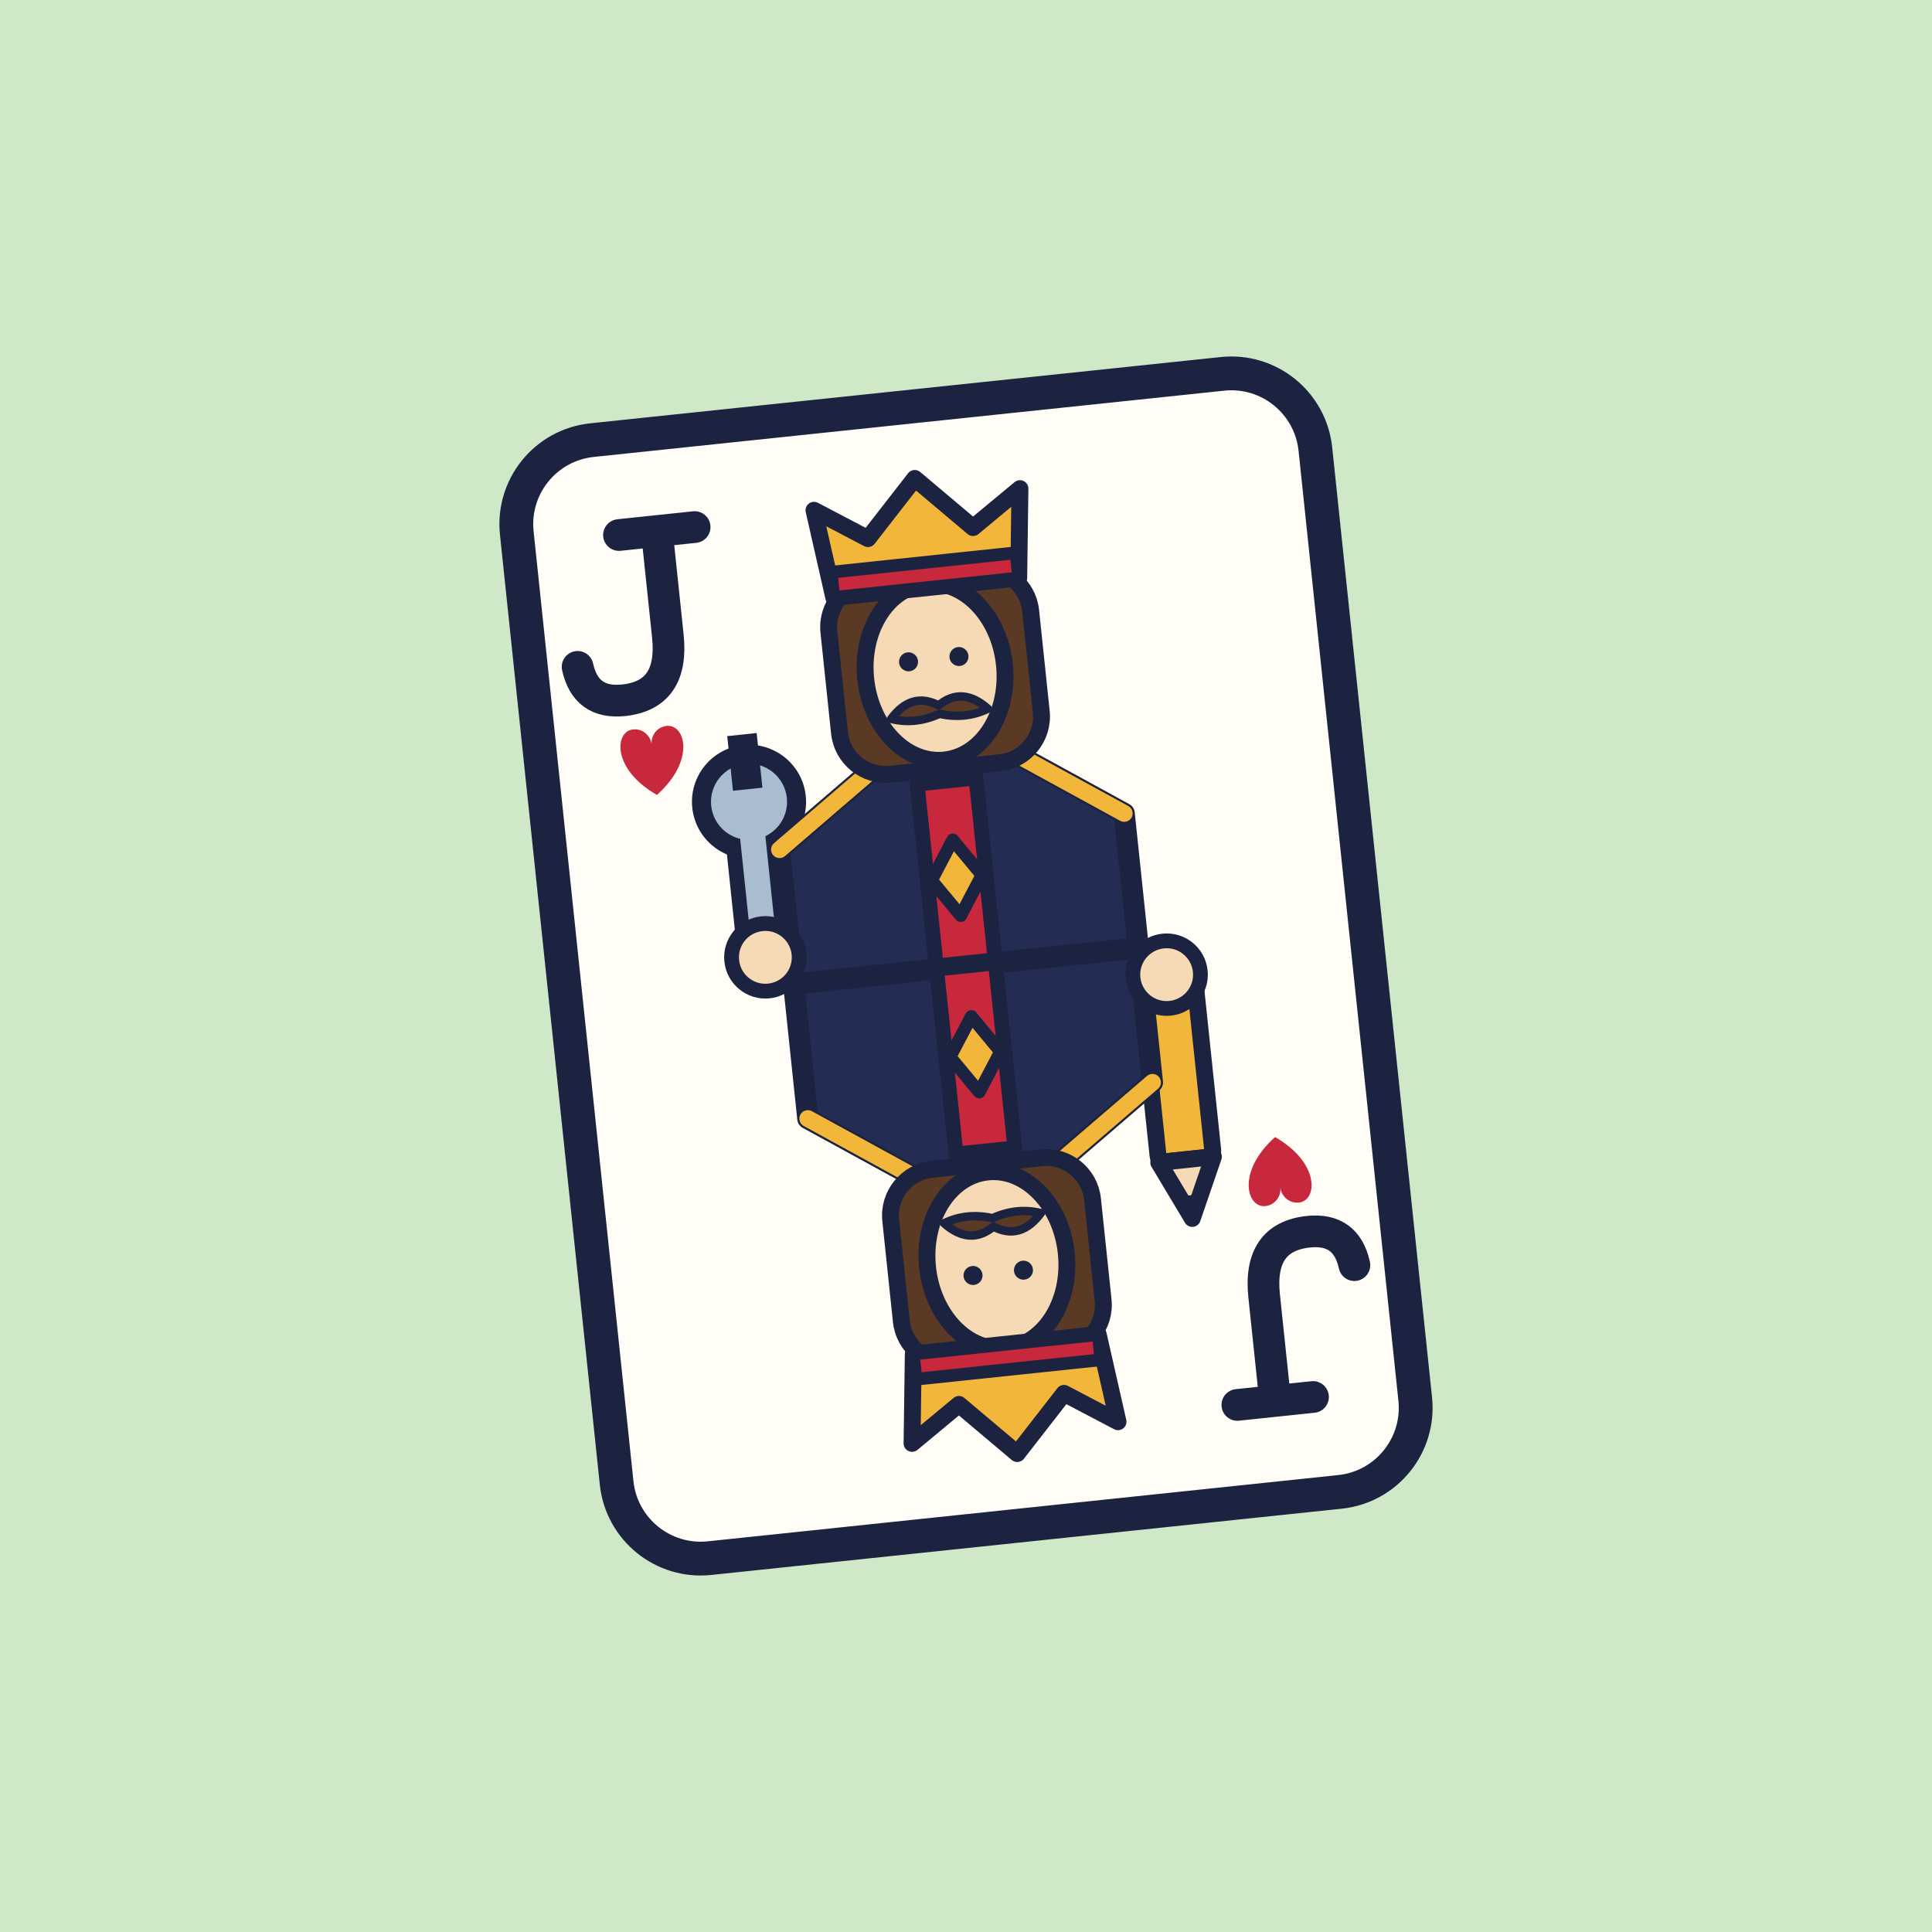
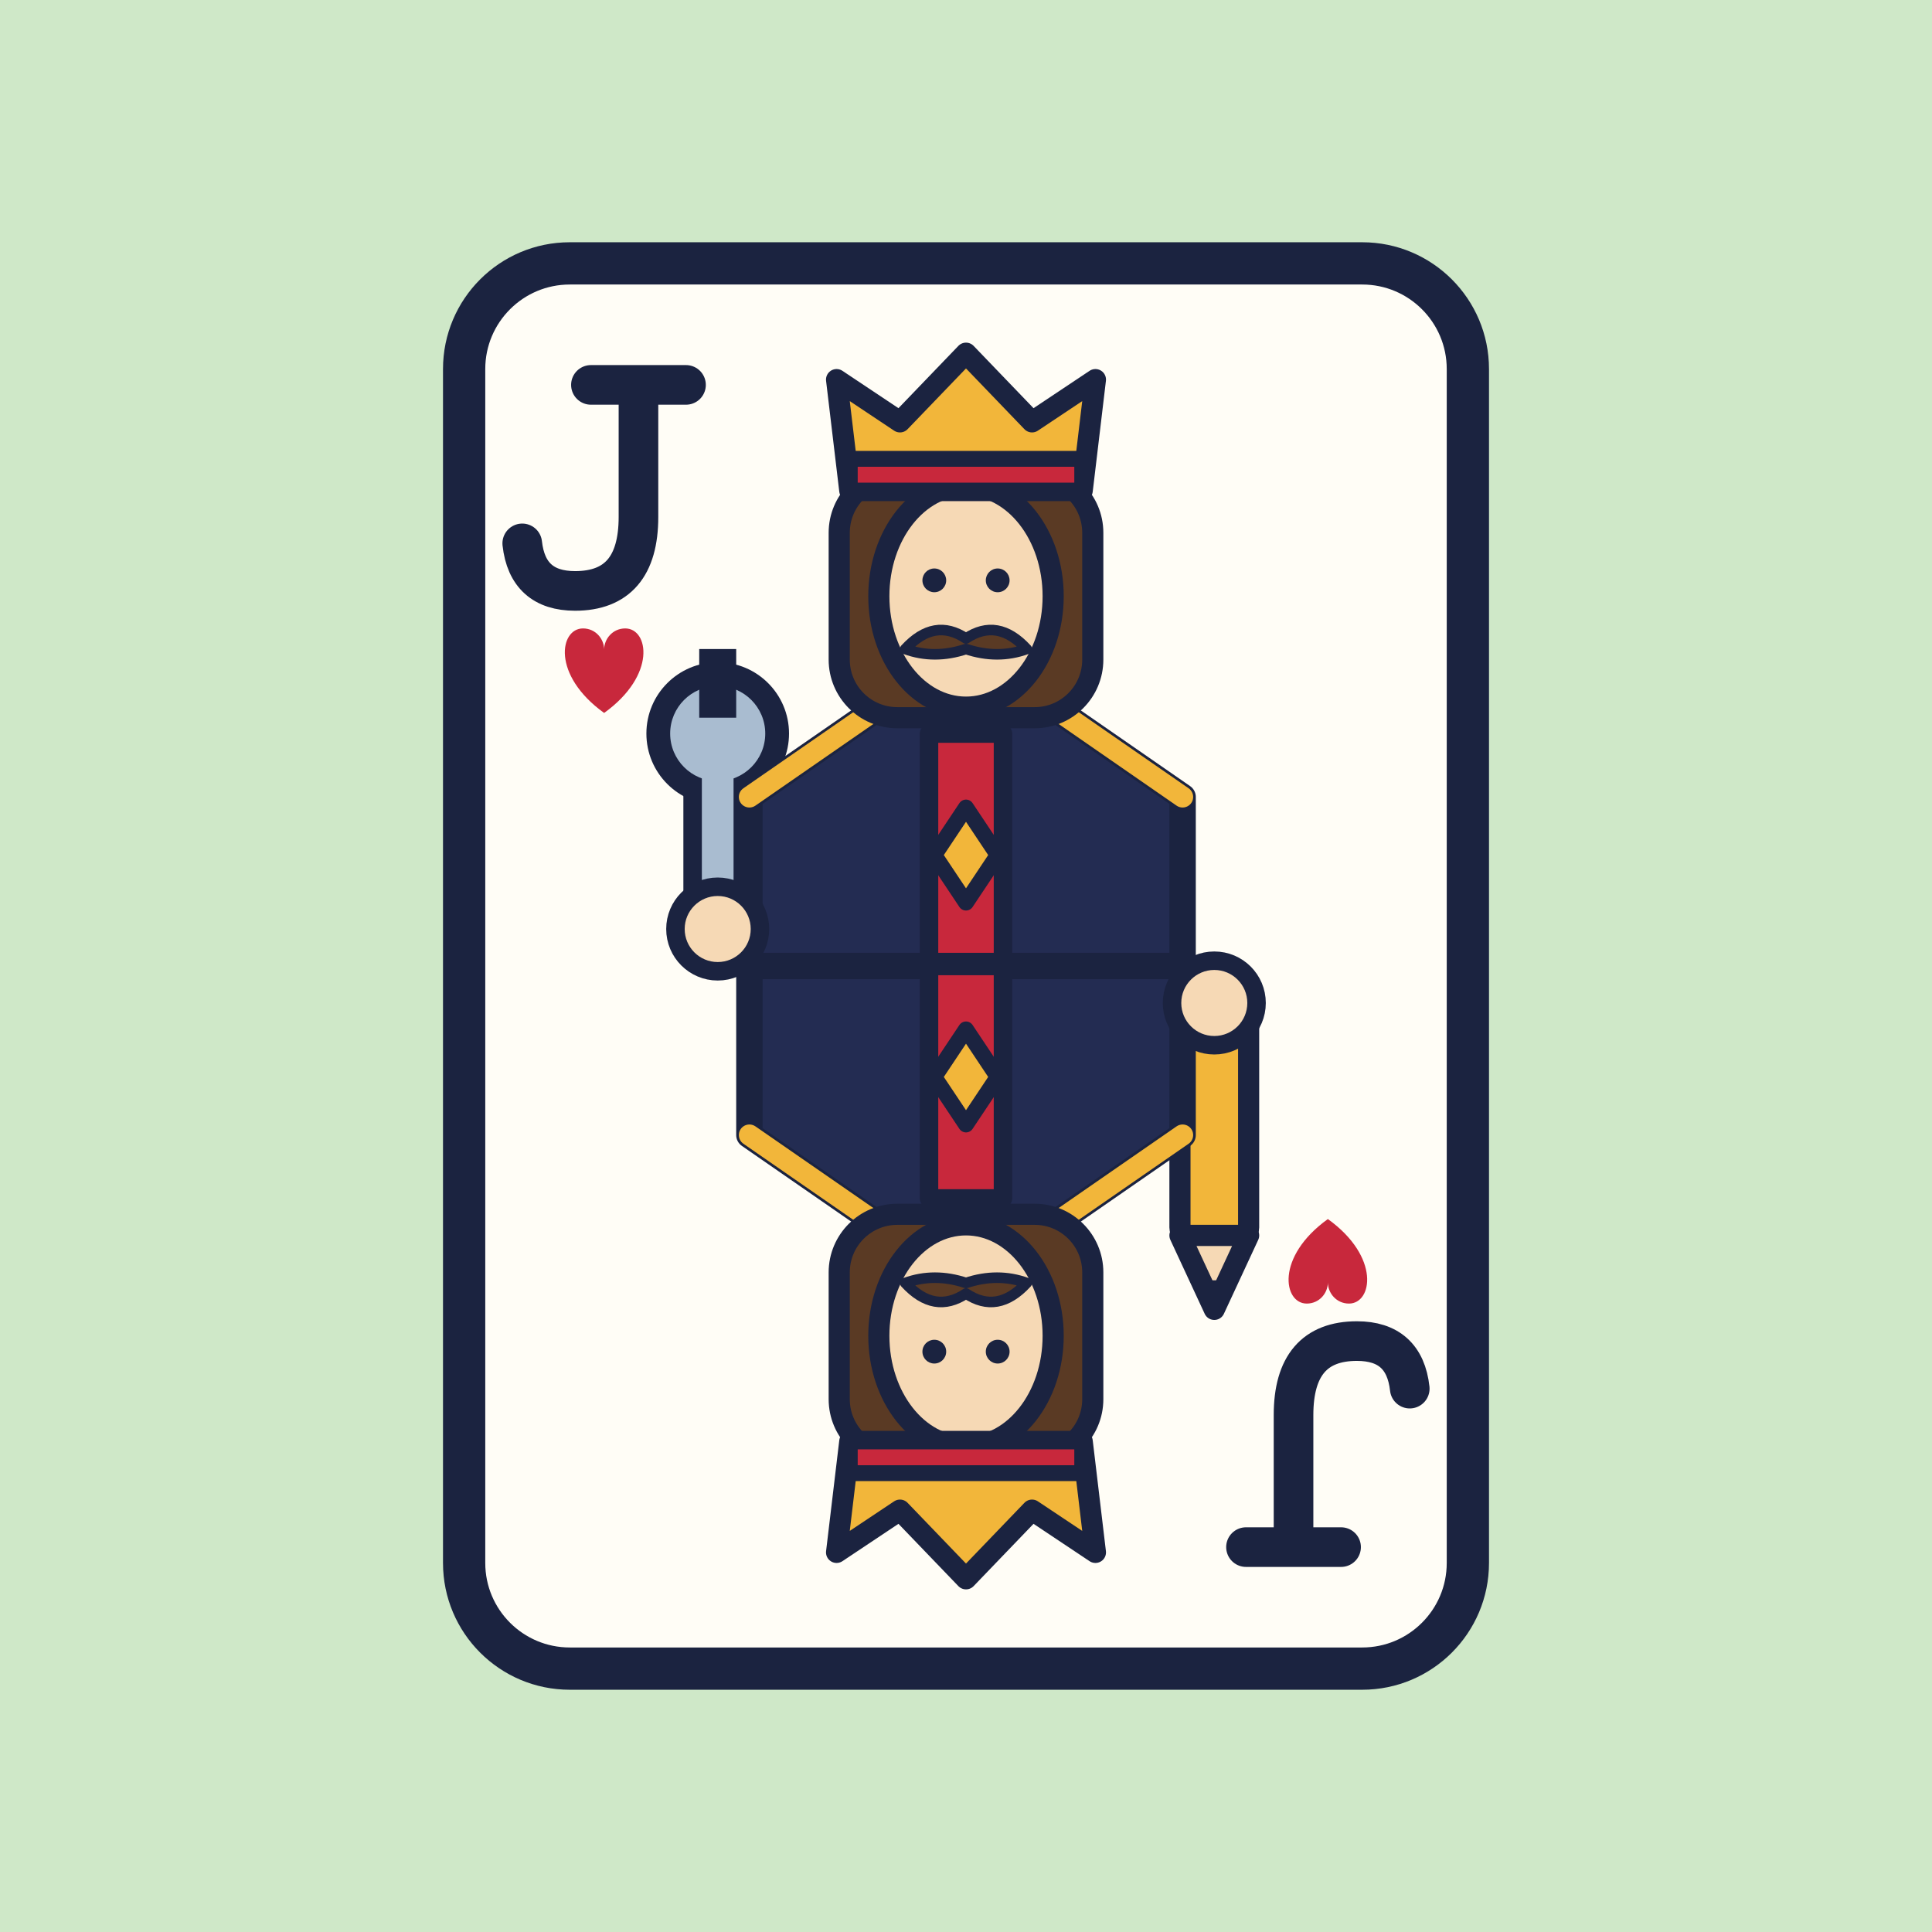
<svg xmlns="http://www.w3.org/2000/svg" viewBox="0 0 1024 1024">
  <rect width="1024" height="1024" fill="#CFE8C8" />
-   <g transform="translate(512 512) scale(1.12) translate(-512 -512)">
+   <g transform="translate(512 512) scale(1.4) translate(-512 -512)">
    <defs>
      <g id="wrench" transform="translate(418 424) rotate(90)">
        <line x1="0" y1="0" x2="76" y2="0" stroke="#1B2340" stroke-width="26" />
        <circle r="27" fill="#1B2340" />
        <line x1="0" y1="0" x2="76" y2="0" stroke="#A9BCD0" stroke-width="12" />
        <circle r="18" fill="#A9BCD0" />
        <rect x="-32" y="-7" width="26" height="14" fill="#1B2340" />
      </g>
      <g id="pencil" transform="translate(418 500) rotate(-90)">
        <rect x="0" y="-13" width="90" height="26" rx="3" fill="#F2B63A" stroke="#1B2340" stroke-width="8" />
        <path d="M90 -13 L90 13 L118 0 Z" fill="#F6D9B5" stroke="#1B2340" stroke-width="8" />
        <path d="M107 -5 L118 0 L107 5 Z" fill="#1B2340" stroke="none" />
      </g>
      <g id="half">
        <path d="M482 412 H542 L594 448 V512 H430 V448 Z" fill="#232C52" stroke="#1B2340" stroke-width="10" />
        <path d="M430 448 L482 412 M594 448 L542 412" stroke="#F2B63A" stroke-width="8" fill="none" />
        <path d="M498 424 H526 V512 H498 Z" fill="#C8283C" stroke="#1B2340" stroke-width="7" />
        <path d="M512 452 L524 470 L512 488 L500 470 Z" fill="#F2B63A" stroke="#1B2340" stroke-width="6" />
        <circle cx="418" cy="498" r="16" fill="#F6D9B5" stroke="#1B2340" stroke-width="7" />
        <rect x="464" y="326" width="96" height="92" rx="22" fill="#5A3A24" stroke="#1B2340" stroke-width="8" />
        <ellipse cx="512" cy="372" rx="33" ry="42" fill="#F6D9B5" stroke="#1B2340" stroke-width="8" />
        <circle cx="500" cy="366" r="4.5" fill="#1B2340" />
        <circle cx="524" cy="366" r="4.5" fill="#1B2340" />
        <path d="M512 388 Q500 380 489 392 Q500 396 512 392 Q524 396 535 392 Q524 380 512 388Z" fill="#5A3A24" stroke="#1B2340" stroke-width="4" />
        <path d="M468 332 L463 290 L487 306 L512 280 L537 306 L561 290 L556 332 Z" fill="#F2B63A" stroke="#1B2340" stroke-width="8" />
        <rect x="468" y="320" width="88" height="12" fill="#C8283C" stroke="#1B2340" stroke-width="6" />
      </g>
      <g id="corner">
        <path d="M388 292 V342 Q388 370 364 370 Q346 370 344 352 M370 292 H406" fill="none" stroke="#1B2340" stroke-width="15" />
        <path transform="translate(75 77) scale(.8)" d="M375 424 C350 406 354 384 365 384 C371 384 375 389 375 394 C375 389 379 384 385 384 C396 384 400 406 375 424Z" fill="#C8283C" />
      </g>
    </defs>
-     <g stroke-linecap="round" stroke-linejoin="round" transform="rotate(-6 512 512)">
+     <g stroke-linecap="round" stroke-linejoin="round">
      <rect x="322" y="246" width="380" height="532" rx="40" fill="#FFFDF6" stroke="#1B2340" stroke-width="16" />
      <use href="#corner" />
      <use href="#corner" transform="rotate(180 512 512)" />
      <use href="#wrench" />
      <use href="#half" />
      <g transform="rotate(180 512 512)">
        <use href="#pencil" />
        <use href="#half" />
      </g>
    </g>
  </g>
</svg>
